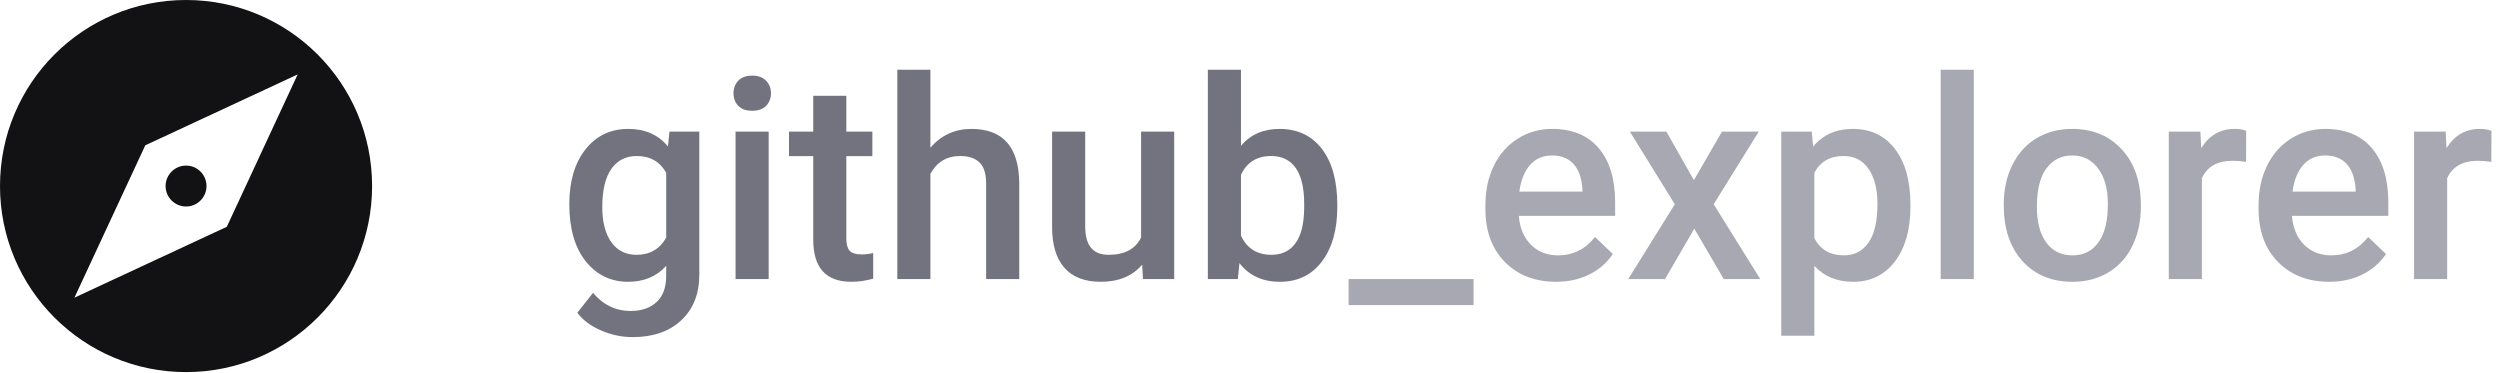
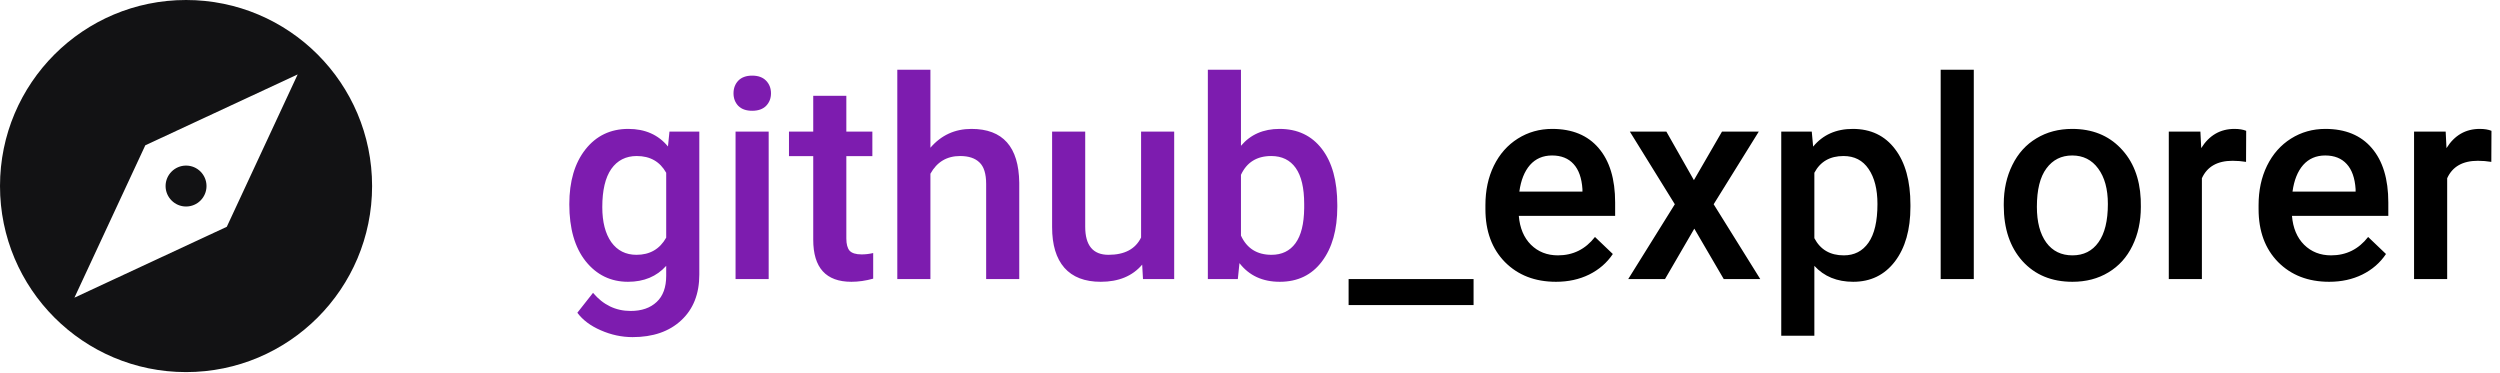
<svg xmlns="http://www.w3.org/2000/svg" width="215" height="32" viewBox="0 0 215 32" fill="none">
-   <path d="M48.961 17.566C48.961 15.598 49.422 14.027 50.344 12.855C51.273 11.676 52.504 11.086 54.035 11.086C55.48 11.086 56.617 11.59 57.445 12.598L57.574 11.32H60.141V23.613C60.141 25.277 59.621 26.59 58.582 27.551C57.551 28.512 56.156 28.992 54.398 28.992C53.469 28.992 52.559 28.797 51.668 28.406C50.785 28.023 50.113 27.52 49.652 26.895L51 25.184C51.875 26.223 52.953 26.742 54.234 26.742C55.18 26.742 55.926 26.484 56.473 25.969C57.02 25.461 57.293 24.711 57.293 23.719V22.863C56.473 23.777 55.379 24.234 54.012 24.234C52.527 24.234 51.312 23.645 50.367 22.465C49.43 21.285 48.961 19.652 48.961 17.566ZM51.797 17.812C51.797 19.086 52.055 20.09 52.57 20.824C53.094 21.551 53.816 21.914 54.738 21.914C55.887 21.914 56.738 21.422 57.293 20.438V14.859C56.754 13.898 55.91 13.418 54.762 13.418C53.824 13.418 53.094 13.789 52.57 14.531C52.055 15.273 51.797 16.367 51.797 17.812ZM66.106 24H63.258V11.32H66.106V24ZM63.082 8.027C63.082 7.59 63.219 7.227 63.492 6.938C63.773 6.648 64.172 6.504 64.688 6.504C65.203 6.504 65.602 6.648 65.883 6.938C66.164 7.227 66.305 7.59 66.305 8.027C66.305 8.457 66.164 8.816 65.883 9.105C65.602 9.387 65.203 9.527 64.688 9.527C64.172 9.527 63.773 9.387 63.492 9.105C63.219 8.816 63.082 8.457 63.082 8.027ZM72.785 8.238V11.32H75.023V13.43H72.785V20.508C72.785 20.992 72.879 21.344 73.066 21.562C73.262 21.773 73.606 21.879 74.098 21.879C74.426 21.879 74.758 21.84 75.094 21.762V23.965C74.445 24.145 73.82 24.234 73.219 24.234C71.031 24.234 69.938 23.027 69.938 20.613V13.43H67.852V11.32H69.938V8.238H72.785ZM80.016 12.703C80.945 11.625 82.121 11.086 83.543 11.086C86.246 11.086 87.617 12.629 87.656 15.715V24H84.809V15.82C84.809 14.945 84.617 14.328 84.234 13.969C83.859 13.602 83.305 13.418 82.57 13.418C81.43 13.418 80.578 13.926 80.016 14.941V24H77.168V6H80.016V12.703ZM98.227 22.758C97.391 23.742 96.203 24.234 94.664 24.234C93.289 24.234 92.246 23.832 91.535 23.027C90.832 22.223 90.481 21.059 90.481 19.535V11.32H93.328V19.5C93.328 21.109 93.996 21.914 95.332 21.914C96.715 21.914 97.648 21.418 98.133 20.426V11.32H100.98V24H98.297L98.227 22.758ZM115.008 17.789C115.008 19.758 114.566 21.324 113.684 22.488C112.809 23.652 111.602 24.234 110.062 24.234C108.578 24.234 107.422 23.699 106.594 22.629L106.453 24H103.875V6H106.723V12.539C107.543 11.57 108.648 11.086 110.039 11.086C111.586 11.086 112.801 11.66 113.684 12.809C114.566 13.957 115.008 15.562 115.008 17.625V17.789ZM112.16 17.543C112.16 16.168 111.918 15.137 111.434 14.449C110.949 13.762 110.246 13.418 109.324 13.418C108.09 13.418 107.223 13.957 106.723 15.035V20.262C107.23 21.363 108.105 21.914 109.348 21.914C110.238 21.914 110.926 21.582 111.41 20.918C111.895 20.254 112.145 19.25 112.16 17.906V17.543Z" fill="#737380" />
-   <path d="M126.727 26.238H115.98V24H126.727V26.238ZM133.816 24.234C132.012 24.234 130.547 23.668 129.422 22.535C128.305 21.395 127.746 19.879 127.746 17.988V17.637C127.746 16.371 127.988 15.242 128.473 14.25C128.965 13.25 129.652 12.473 130.535 11.918C131.418 11.363 132.402 11.086 133.488 11.086C135.215 11.086 136.547 11.637 137.484 12.738C138.43 13.84 138.902 15.398 138.902 17.414V18.562H130.617C130.703 19.609 131.051 20.438 131.66 21.047C132.277 21.656 133.051 21.961 133.98 21.961C135.285 21.961 136.348 21.434 137.168 20.379L138.703 21.844C138.195 22.602 137.516 23.191 136.664 23.613C135.82 24.027 134.871 24.234 133.816 24.234ZM133.477 13.371C132.695 13.371 132.062 13.645 131.578 14.191C131.102 14.738 130.797 15.5 130.664 16.477H136.09V16.266C136.027 15.312 135.773 14.594 135.328 14.109C134.883 13.617 134.266 13.371 133.477 13.371ZM145.676 15.492L148.09 11.32H151.254L147.375 17.566L151.383 24H148.242L145.711 19.664L143.191 24H140.027L144.035 17.566L140.168 11.32H143.309L145.676 15.492ZM164.297 17.789C164.297 19.75 163.852 21.316 162.961 22.488C162.07 23.652 160.875 24.234 159.375 24.234C157.984 24.234 156.871 23.777 156.035 22.863V28.875H153.188V11.32H155.812L155.93 12.609C156.766 11.594 157.902 11.086 159.34 11.086C160.887 11.086 162.098 11.664 162.973 12.82C163.855 13.969 164.297 15.566 164.297 17.613V17.789ZM161.461 17.543C161.461 16.277 161.207 15.273 160.699 14.531C160.199 13.789 159.48 13.418 158.543 13.418C157.379 13.418 156.543 13.898 156.035 14.859V20.484C156.551 21.469 157.395 21.961 158.566 21.961C159.473 21.961 160.18 21.598 160.688 20.871C161.203 20.137 161.461 19.027 161.461 17.543ZM169.746 24H166.898V6H169.746V24ZM172.324 17.543C172.324 16.301 172.57 15.184 173.062 14.191C173.555 13.191 174.246 12.426 175.137 11.895C176.027 11.355 177.051 11.086 178.207 11.086C179.918 11.086 181.305 11.637 182.367 12.738C183.438 13.84 184.016 15.301 184.102 17.121L184.113 17.789C184.113 19.039 183.871 20.156 183.387 21.141C182.91 22.125 182.223 22.887 181.324 23.426C180.434 23.965 179.402 24.234 178.23 24.234C176.441 24.234 175.008 23.641 173.93 22.453C172.859 21.258 172.324 19.668 172.324 17.684V17.543ZM175.172 17.789C175.172 19.094 175.441 20.117 175.98 20.859C176.52 21.594 177.27 21.961 178.23 21.961C179.191 21.961 179.938 21.586 180.469 20.836C181.008 20.086 181.277 18.988 181.277 17.543C181.277 16.262 181 15.246 180.445 14.496C179.898 13.746 179.152 13.371 178.207 13.371C177.277 13.371 176.539 13.742 175.992 14.484C175.445 15.219 175.172 16.32 175.172 17.789ZM193.16 13.922C192.785 13.859 192.398 13.828 192 13.828C190.695 13.828 189.816 14.328 189.363 15.328V24H186.516V11.32H189.234L189.305 12.738C189.992 11.637 190.945 11.086 192.164 11.086C192.57 11.086 192.906 11.141 193.172 11.25L193.16 13.922ZM200.309 24.234C198.504 24.234 197.039 23.668 195.914 22.535C194.797 21.395 194.238 19.879 194.238 17.988V17.637C194.238 16.371 194.48 15.242 194.965 14.25C195.457 13.25 196.145 12.473 197.027 11.918C197.91 11.363 198.895 11.086 199.98 11.086C201.707 11.086 203.039 11.637 203.977 12.738C204.922 13.84 205.395 15.398 205.395 17.414V18.562H197.109C197.195 19.609 197.543 20.438 198.152 21.047C198.77 21.656 199.543 21.961 200.473 21.961C201.777 21.961 202.84 21.434 203.66 20.379L205.195 21.844C204.688 22.602 204.008 23.191 203.156 23.613C202.312 24.027 201.363 24.234 200.309 24.234ZM199.969 13.371C199.188 13.371 198.555 13.645 198.07 14.191C197.594 14.738 197.289 15.5 197.156 16.477H202.582V16.266C202.52 15.312 202.266 14.594 201.82 14.109C201.375 13.617 200.758 13.371 199.969 13.371ZM214.254 13.922C213.879 13.859 213.492 13.828 213.094 13.828C211.789 13.828 210.91 14.328 210.457 15.328V24H207.609V11.32H210.328L210.398 12.738C211.086 11.637 212.039 11.086 213.258 11.086C213.664 11.086 214 11.141 214.266 11.25L214.254 13.922Z" fill="#A8A8B3" />
+   <path d="M48.961 17.566C48.961 15.598 49.422 14.027 50.344 12.855C51.273 11.676 52.504 11.086 54.035 11.086C55.48 11.086 56.617 11.59 57.445 12.598L57.574 11.32H60.141V23.613C60.141 25.277 59.621 26.59 58.582 27.551C57.551 28.512 56.156 28.992 54.398 28.992C53.469 28.992 52.559 28.797 51.668 28.406C50.785 28.023 50.113 27.52 49.652 26.895L51 25.184C51.875 26.223 52.953 26.742 54.234 26.742C55.18 26.742 55.926 26.484 56.473 25.969C57.02 25.461 57.293 24.711 57.293 23.719V22.863C56.473 23.777 55.379 24.234 54.012 24.234C52.527 24.234 51.312 23.645 50.367 22.465C49.43 21.285 48.961 19.652 48.961 17.566ZM51.797 17.812C51.797 19.086 52.055 20.09 52.57 20.824C53.094 21.551 53.816 21.914 54.738 21.914C55.887 21.914 56.738 21.422 57.293 20.438V14.859C56.754 13.898 55.91 13.418 54.762 13.418C53.824 13.418 53.094 13.789 52.57 14.531C52.055 15.273 51.797 16.367 51.797 17.812ZM66.106 24H63.258V11.32H66.106V24ZM63.082 8.027C63.082 7.59 63.219 7.227 63.492 6.938C63.773 6.648 64.172 6.504 64.688 6.504C65.203 6.504 65.602 6.648 65.883 6.938C66.164 7.227 66.305 7.59 66.305 8.027C66.305 8.457 66.164 8.816 65.883 9.105C65.602 9.387 65.203 9.527 64.688 9.527C64.172 9.527 63.773 9.387 63.492 9.105C63.219 8.816 63.082 8.457 63.082 8.027ZM72.785 8.238V11.32H75.023V13.43H72.785V20.508C72.785 20.992 72.879 21.344 73.066 21.562C73.262 21.773 73.606 21.879 74.098 21.879C74.426 21.879 74.758 21.84 75.094 21.762V23.965C74.445 24.145 73.82 24.234 73.219 24.234C71.031 24.234 69.938 23.027 69.938 20.613V13.43H67.852V11.32H69.938V8.238H72.785ZM80.016 12.703C80.945 11.625 82.121 11.086 83.543 11.086C86.246 11.086 87.617 12.629 87.656 15.715V24H84.809V15.82C84.809 14.945 84.617 14.328 84.234 13.969C83.859 13.602 83.305 13.418 82.57 13.418C81.43 13.418 80.578 13.926 80.016 14.941V24H77.168V6H80.016V12.703ZM98.227 22.758C97.391 23.742 96.203 24.234 94.664 24.234C93.289 24.234 92.246 23.832 91.535 23.027C90.832 22.223 90.481 21.059 90.481 19.535V11.32H93.328V19.5C93.328 21.109 93.996 21.914 95.332 21.914C96.715 21.914 97.648 21.418 98.133 20.426V11.32H100.98V24H98.297L98.227 22.758ZM115.008 17.789C115.008 19.758 114.566 21.324 113.684 22.488C112.809 23.652 111.602 24.234 110.062 24.234C108.578 24.234 107.422 23.699 106.594 22.629L106.453 24H103.875V6H106.723V12.539C107.543 11.57 108.648 11.086 110.039 11.086C111.586 11.086 112.801 11.66 113.684 12.809C114.566 13.957 115.008 15.562 115.008 17.625V17.789ZM112.16 17.543C112.16 16.168 111.918 15.137 111.434 14.449C110.949 13.762 110.246 13.418 109.324 13.418C108.09 13.418 107.223 13.957 106.723 15.035V20.262C107.23 21.363 108.105 21.914 109.348 21.914C110.238 21.914 110.926 21.582 111.41 20.918C111.895 20.254 112.145 19.25 112.16 17.906V17.543Z" fill="#7d1caf" />
+   <path d="M126.727 26.238H115.98V24H126.727V26.238ZM133.816 24.234C132.012 24.234 130.547 23.668 129.422 22.535C128.305 21.395 127.746 19.879 127.746 17.988V17.637C127.746 16.371 127.988 15.242 128.473 14.25C128.965 13.25 129.652 12.473 130.535 11.918C131.418 11.363 132.402 11.086 133.488 11.086C135.215 11.086 136.547 11.637 137.484 12.738C138.43 13.84 138.902 15.398 138.902 17.414V18.562H130.617C130.703 19.609 131.051 20.438 131.66 21.047C132.277 21.656 133.051 21.961 133.98 21.961C135.285 21.961 136.348 21.434 137.168 20.379L138.703 21.844C138.195 22.602 137.516 23.191 136.664 23.613C135.82 24.027 134.871 24.234 133.816 24.234ZM133.477 13.371C132.695 13.371 132.062 13.645 131.578 14.191C131.102 14.738 130.797 15.5 130.664 16.477H136.09V16.266C136.027 15.312 135.773 14.594 135.328 14.109C134.883 13.617 134.266 13.371 133.477 13.371ZM145.676 15.492L148.09 11.32H151.254L147.375 17.566L151.383 24H148.242L145.711 19.664L143.191 24H140.027L144.035 17.566L140.168 11.32H143.309L145.676 15.492ZM164.297 17.789C164.297 19.75 163.852 21.316 162.961 22.488C162.07 23.652 160.875 24.234 159.375 24.234C157.984 24.234 156.871 23.777 156.035 22.863V28.875H153.188V11.32H155.812L155.93 12.609C156.766 11.594 157.902 11.086 159.34 11.086C160.887 11.086 162.098 11.664 162.973 12.82C163.855 13.969 164.297 15.566 164.297 17.613V17.789ZM161.461 17.543C161.461 16.277 161.207 15.273 160.699 14.531C160.199 13.789 159.48 13.418 158.543 13.418C157.379 13.418 156.543 13.898 156.035 14.859V20.484C156.551 21.469 157.395 21.961 158.566 21.961C159.473 21.961 160.18 21.598 160.688 20.871C161.203 20.137 161.461 19.027 161.461 17.543ZM169.746 24H166.898V6H169.746V24ZM172.324 17.543C172.324 16.301 172.57 15.184 173.062 14.191C173.555 13.191 174.246 12.426 175.137 11.895C176.027 11.355 177.051 11.086 178.207 11.086C179.918 11.086 181.305 11.637 182.367 12.738C183.438 13.84 184.016 15.301 184.102 17.121L184.113 17.789C184.113 19.039 183.871 20.156 183.387 21.141C182.91 22.125 182.223 22.887 181.324 23.426C180.434 23.965 179.402 24.234 178.23 24.234C176.441 24.234 175.008 23.641 173.93 22.453C172.859 21.258 172.324 19.668 172.324 17.684V17.543ZM175.172 17.789C175.172 19.094 175.441 20.117 175.98 20.859C176.52 21.594 177.27 21.961 178.23 21.961C179.191 21.961 179.938 21.586 180.469 20.836C181.008 20.086 181.277 18.988 181.277 17.543C181.277 16.262 181 15.246 180.445 14.496C179.898 13.746 179.152 13.371 178.207 13.371C177.277 13.371 176.539 13.742 175.992 14.484C175.445 15.219 175.172 16.32 175.172 17.789ZM193.16 13.922C192.785 13.859 192.398 13.828 192 13.828C190.695 13.828 189.816 14.328 189.363 15.328V24H186.516V11.32H189.234L189.305 12.738C189.992 11.637 190.945 11.086 192.164 11.086C192.57 11.086 192.906 11.141 193.172 11.25L193.16 13.922ZM200.309 24.234C198.504 24.234 197.039 23.668 195.914 22.535C194.797 21.395 194.238 19.879 194.238 17.988V17.637C194.238 16.371 194.48 15.242 194.965 14.25C195.457 13.25 196.145 12.473 197.027 11.918C197.91 11.363 198.895 11.086 199.98 11.086C201.707 11.086 203.039 11.637 203.977 12.738C204.922 13.84 205.395 15.398 205.395 17.414V18.562H197.109C197.195 19.609 197.543 20.438 198.152 21.047C198.77 21.656 199.543 21.961 200.473 21.961C201.777 21.961 202.84 21.434 203.66 20.379L205.195 21.844C204.688 22.602 204.008 23.191 203.156 23.613C202.312 24.027 201.363 24.234 200.309 24.234ZM199.969 13.371C199.188 13.371 198.555 13.645 198.07 14.191C197.594 14.738 197.289 15.5 197.156 16.477H202.582V16.266C202.52 15.312 202.266 14.594 201.82 14.109C201.375 13.617 200.758 13.371 199.969 13.371ZM214.254 13.922C213.879 13.859 213.492 13.828 213.094 13.828C211.789 13.828 210.91 14.328 210.457 15.328V24H207.609V11.32H210.328L210.398 12.738C211.086 11.637 212.039 11.086 213.258 11.086C213.664 11.086 214 11.141 214.266 11.25L214.254 13.922Z" fill="#000" />
  <path fill-rule="evenodd" clip-rule="evenodd" d="M0 16C0 7.16 7.16 0 16 0C24.84 0 32 7.16 32 16C32 24.832 24.84 32 16 32C7.16 32 0 24.832 0 16ZM6.4 25.6L19.504 19.504L25.6 6.4L12.496 12.496L6.4 25.6ZM17.76 16C17.76 16.968 16.976 17.76 16 17.76C15.032 17.76 14.24 16.968 14.24 16C14.24 15.032 15.032 14.24 16 14.24C16.976 14.24 17.76 15.032 17.76 16Z" fill="#121214" />
</svg>
